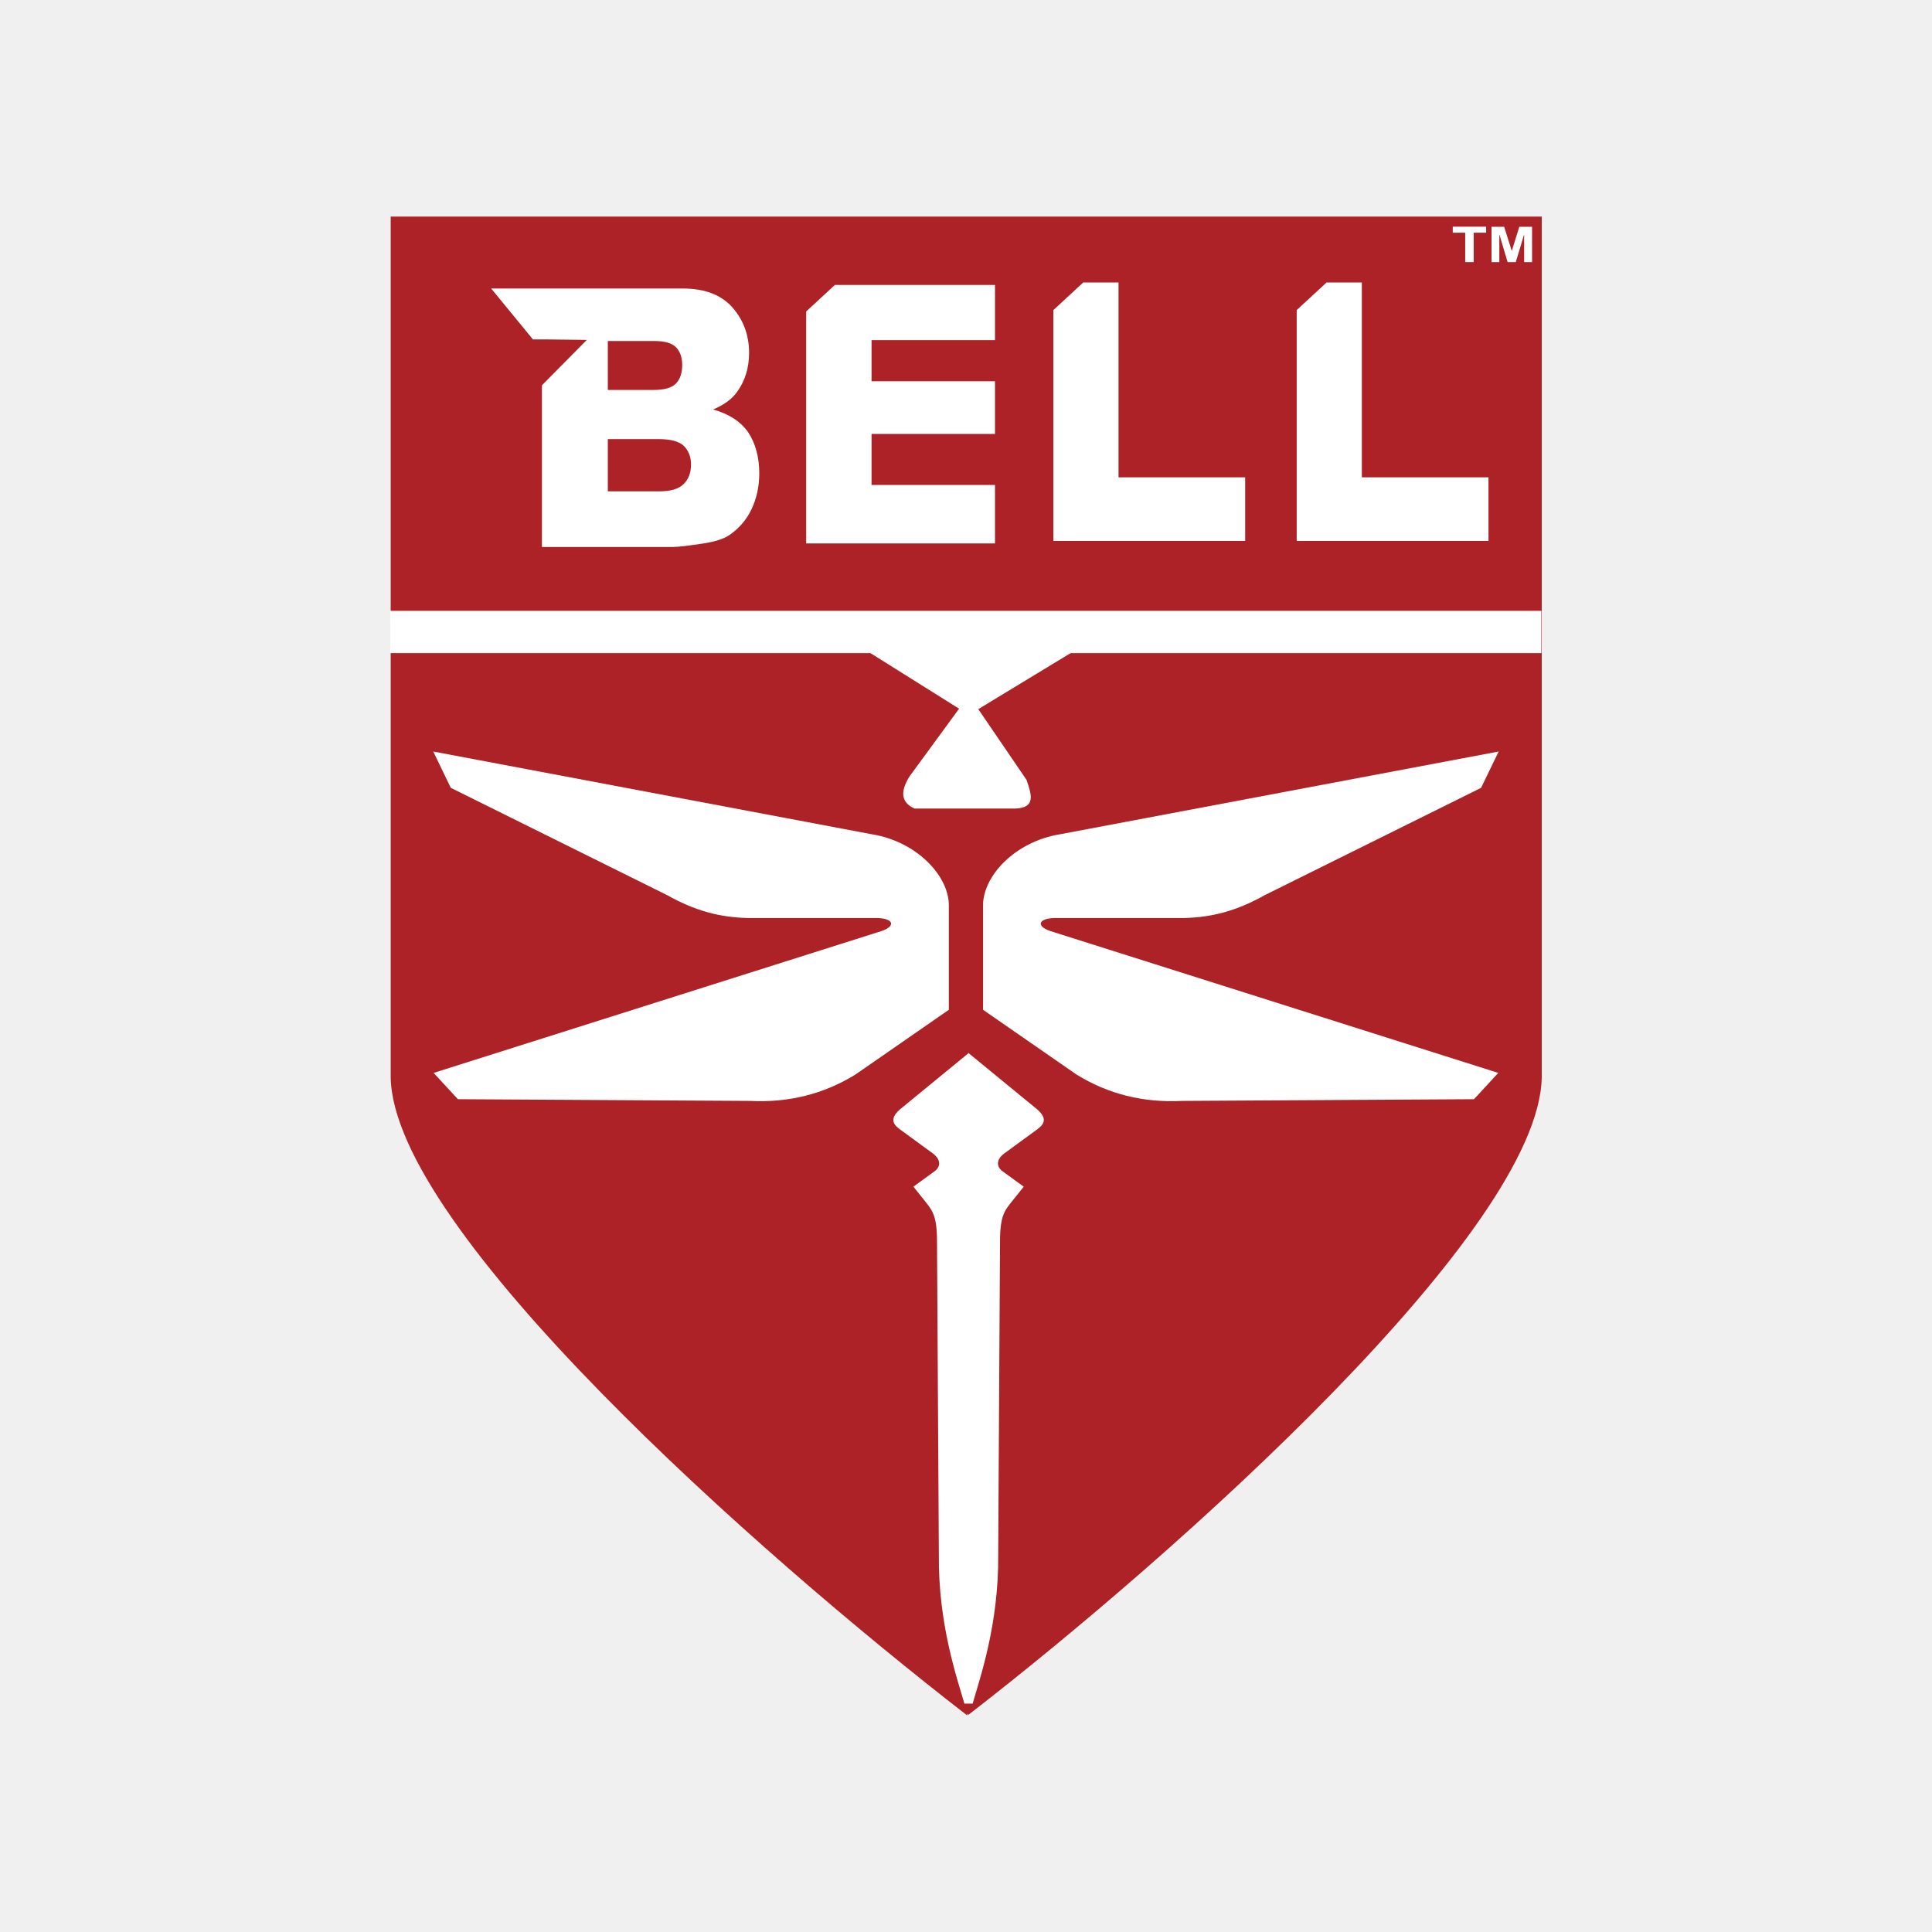
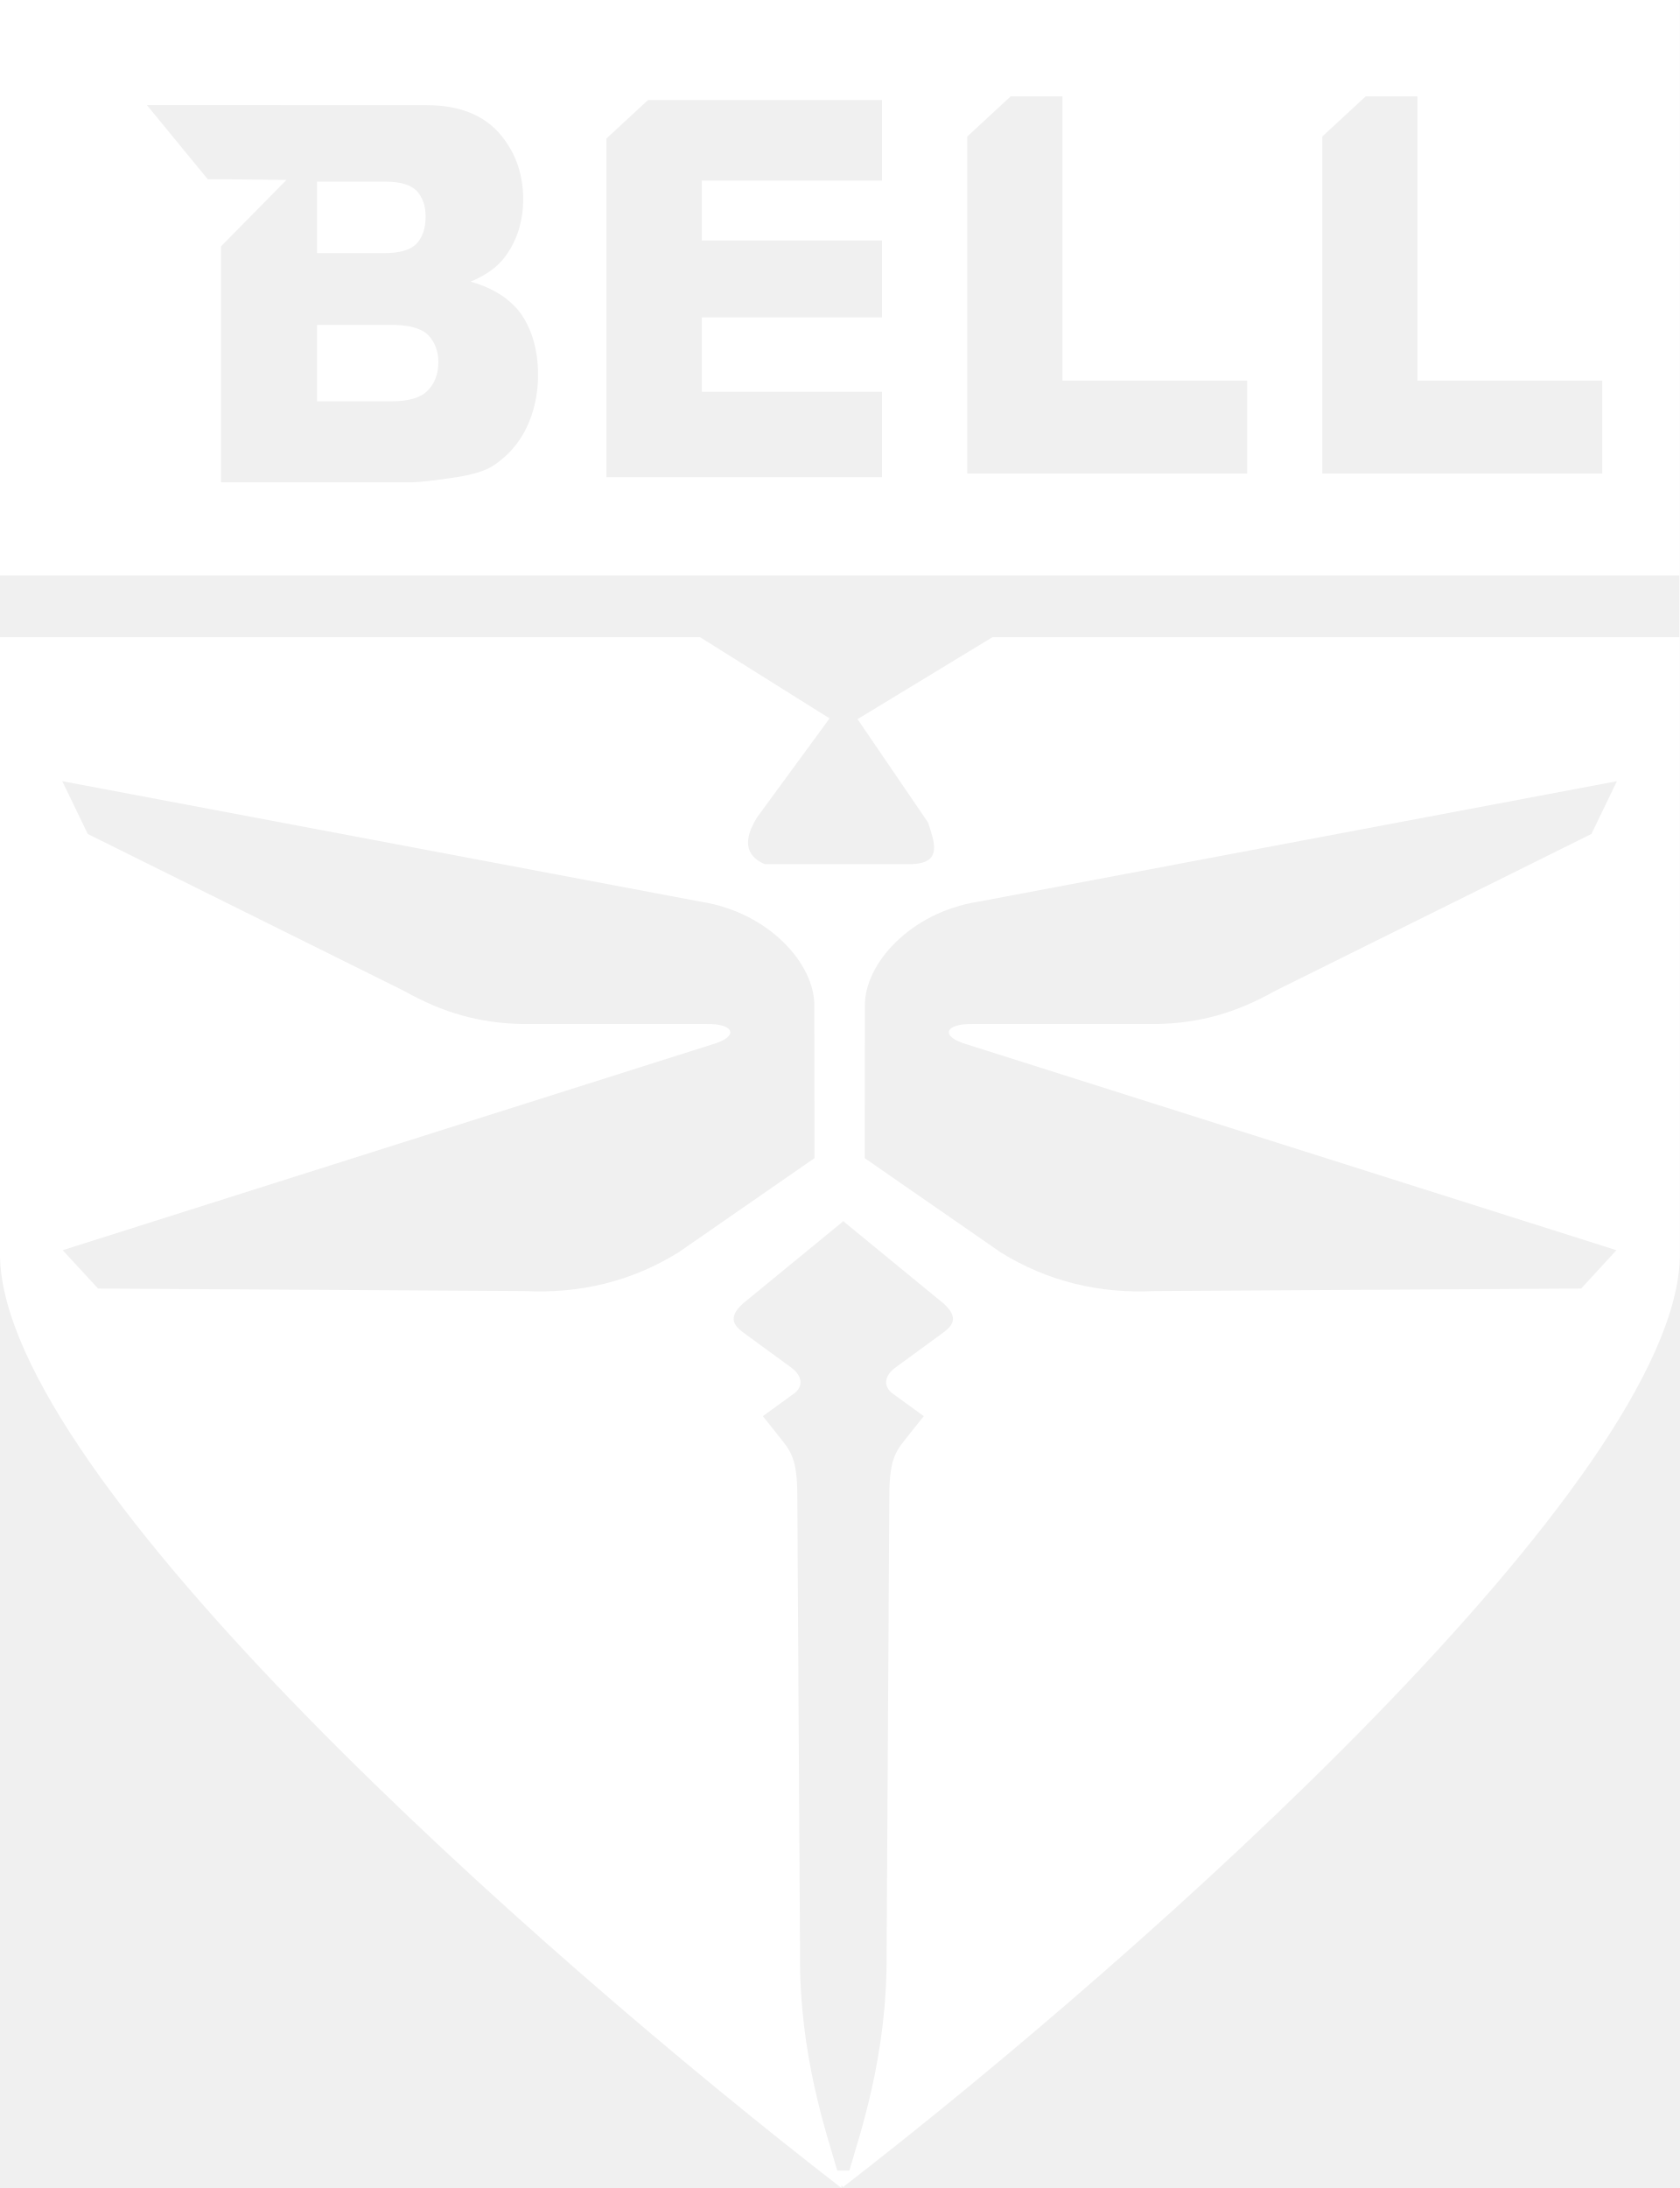
- <svg xmlns="http://www.w3.org/2000/svg" id="Layer_1" viewBox="0 0 180 180">
+ <svg xmlns="http://www.w3.org/2000/svg" id="Layer_1" viewBox="0 0 241.75 314.8">
  <defs>
-     <style>.cls-1,.cls-2{fill:#fff;}.cls-2,.cls-3{fill-rule:evenodd;}.cls-3{fill:#ad2227;}</style>
+     <style>.cls-1{fill:#fff;fill-rule:evenodd;}</style>
  </defs>
-   <path class="cls-3" d="M36.4,20.18v80.2c.26,14.23,34.09,44.27,53.72,59.45v-.18s.1.12.1.12c19.62-15.18,53.16-45.17,53.42-59.39V20.18H36.4Z" />
-   <path class="cls-1" d="M36.36,56.91v3.94h107.24v-3.94H36.36Z" />
-   <path class="cls-2" d="M40.37,70.03l1.63,3.37,20.16,10c2.58,1.45,4.88,2.07,7.54,2.13h11.8c1.79-.04,2.13.81.33,1.31l-41.43,13.12,2.26,2.45,27.21.16c3.59.18,6.87-.63,9.83-2.46l8.7-6.03v-9.71c.03-2.7-2.93-5.97-7.21-6.65l-40.81-7.7Z" />
-   <path class="cls-2" d="M139.62,70.03l-1.63,3.37-20.16,10c-2.58,1.45-4.88,2.07-7.54,2.13h-11.8c-1.79-.04-2.13.81-.33,1.31l41.43,13.12-2.26,2.45-27.21.16c-3.59.18-6.87-.63-9.83-2.46l-8.7-6.03v-9.71c-.03-2.7,2.93-5.97,7.21-6.65l40.81-7.7Z" />
-   <path class="cls-2" d="M90.21,98.11v.03s-6.39,5.24-6.39,5.24c-1.02.93-.54,1.44.12,1.91l3.01,2.2c.8.63.64,1.3.06,1.68l-1.91,1.39.93,1.16c.77,1,1.27,1.36,1.27,3.94l.17,29.15c-.07,6.55,1.74,11.67,2.38,13.91h.77c.63-2.24,2.45-7.35,2.38-13.91l.17-29.15c0-2.58.5-2.94,1.28-3.94l.93-1.16-1.91-1.39c-.58-.38-.75-1.05.06-1.68l3.01-2.2c.66-.47,1.14-.99.12-1.91l-6.38-5.23-.02-.05-.02.02-.02-.02h0Z" />
-   <path class="cls-2" d="M80.86,60.7l9.41,5.9,11.88-7.21-24-.27,2.72,1.58Z" />
-   <path class="cls-2" d="M89.5,65.83l-4.75,6.49c-.93,1.47-.77,2.47.46,3.01h9.39c1.99-.07,1.46-1.4,1.04-2.67l-4.98-7.3-.58-.12-.35.12-.23.46Z" />
-   <path class="cls-2" d="M45.77,26.89l3.88,4.73h1.08s3.94.05,3.94.05l-4.18,4.23v15.06h12.21c.46,0,1.42-.11,2.85-.33,1.08-.17,1.88-.42,2.42-.79.84-.58,1.55-1.36,2.03-2.36.48-1,.74-2.12.74-3.37,0-1.53-.36-2.81-1.03-3.83-.69-1-1.8-1.72-3.27-2.13.96-.4,1.72-.93,2.21-1.61.75-1.02,1.14-2.23,1.14-3.66,0-1.69-.55-3.11-1.58-4.27-1.05-1.16-2.59-1.73-4.58-1.73h-12.9s-4.96,0-4.96,0h0ZM56.63,31.77h4.32c.97,0,1.65.19,2.04.59.37.39.57.93.57,1.64,0,.76-.2,1.33-.57,1.72-.39.41-1.09.61-2.08.61h-4.28s0-4.57,0-4.57ZM56.63,40.91h4.74c1.11,0,1.9.21,2.35.64.43.44.66,1.02.66,1.72,0,.77-.23,1.38-.68,1.82-.44.46-1.22.69-2.31.69h-4.76v-4.88h0Z" />
-   <path class="cls-2" d="M77.77,26.56l-2.66,2.46v21.61h17.59v-5.45h-11.5v-4.75h11.5v-4.91h-11.5v-3.83h11.5v-5.14h-9.1s-5.84,0-5.84,0Z" />
-   <path class="cls-2" d="M100.91,26.33l-2.77,2.56v21.51h17.87v-5.93h-11.8v-18.15h-3.31Z" />
-   <path class="cls-2" d="M123.58,26.33l-2.77,2.56v21.51h17.87v-5.93h-11.8v-18.15h-3.31Z" />
-   <path class="cls-2" d="M136.51,24.42v-2.74h-1.16v-.56h3.11v.56h-1.16v2.74h-.79Z" />
-   <path class="cls-2" d="M138.96,24.42v-3.29h1.18c.23.75.48,1.5.71,2.25.23-.75.47-1.5.7-2.25h1.19v3.29h-.74v-2.59c-.25.86-.52,1.73-.78,2.59h-.76c-.25-.86-.52-1.73-.77-2.59v2.59h-.74Z" />
+   <path class="cls-1" d="M0,0v82.8h241.67v8.88h-98.85l-19.41,11.79,10.14,14.86c.93,2.86,2.13,5.85-2.35,6h-21.16c-2.79-1.21-3.14-3.48-1.05-6.79l10.39-14.18-18.63-11.68H0v89.1c.6,32.07,76.85,99.8,121.09,134.02v-.4l.23.27c44.24-34.22,119.83-101.82,120.43-133.89V0H0ZM75.77,61.55c-1.09,2.25-2.68,4.02-4.59,5.32-1.19.83-3.01,1.4-5.44,1.78-3.23.49-5.38.74-6.42.74h-27.51v-33.95l9.41-9.55-8.89-.1h-2.43l-8.76-10.67h11.18s29.08.01,29.08.01c4.47,0,7.95,1.29,10.32,3.89,2.33,2.6,3.57,5.81,3.57,9.62,0,3.22-.89,5.95-2.57,8.25-1.1,1.53-2.83,2.73-4.99,3.63,3.31.94,5.81,2.55,7.37,4.81,1.53,2.31,2.33,5.18,2.33,8.63,0,2.81-.58,5.32-1.66,7.59ZM126.93,25.98h-25.93v8.62h25.93v11.07h-25.93v10.7h25.93v12.28h-39.66V19.93l5.99-5.54h33.67v11.59ZM179.48,68.13h-40.28V19.64l6.24-5.77h7.45v40.9h26.59v13.36ZM230.58,68.13h-40.29V19.64l6.24-5.77h7.45v40.9h26.6v13.36ZM75.44,185.75l-61.33-.36-5.09-5.52,93.39-29.58c4.05-1.13,3.29-3.05-.74-2.96h-26.6c-5.99-.14-11.18-1.53-17-4.8l-45.44-22.54-3.67-7.6,91.99,17.36c9.66,1.53,16.32,8.91,16.24,14.99l.02,21.89-19.6,13.58c-6.69,4.13-14.09,5.95-22.17,5.54ZM135.55,191.87l-6.79,4.96c-1.81,1.43-1.45,2.94-.13,3.79l4.31,3.13-2.09,2.62c-1.75,2.26-2.86,3.05-2.87,8.88l-.39,65.7c.16,14.77-3.93,26.31-5.36,31.35h-1.74c-1.43-5.04-5.52-16.58-5.36-31.35l-.39-65.7c0-5.83-1.13-6.62-2.87-8.88l-2.09-2.62,4.31-3.13c1.32-.85,1.68-2.36-.13-3.79l-6.79-4.96c-1.48-1.06-2.56-2.23-.27-4.31l14.41-11.82v-.07s.05.03.05.03l.04-.03.04.1,14.37,11.79c2.3,2.08,1.22,3.25-.26,4.31ZM139.24,150.29l93.38,29.58-5.08,5.52-61.33.36c-8.08.41-15.48-1.41-22.17-5.54l-19.6-13.58.02-21.89c-.08-6.08,6.58-13.46,16.23-14.99l92-17.36-3.67,7.6-45.45,22.54c-5.81,3.27-11,4.66-16.99,4.8h-26.6c-4.04-.09-4.79,1.83-.74,2.96ZM56.31,46.74h-10.69v11h10.73c2.46,0,4.22-.52,5.21-1.56,1-1,1.52-2.37,1.52-4.11,0-1.59-.52-2.88-1.48-3.88-1-.97-2.79-1.45-5.29-1.45ZM59.96,35.04c.83-.89,1.29-2.18,1.29-3.88,0-1.59-.46-2.81-1.29-3.7-.87-.9-2.41-1.33-4.6-1.33h-9.74v10.29h9.65c2.24,0,3.82-.45,4.69-1.38Z" />
</svg>
